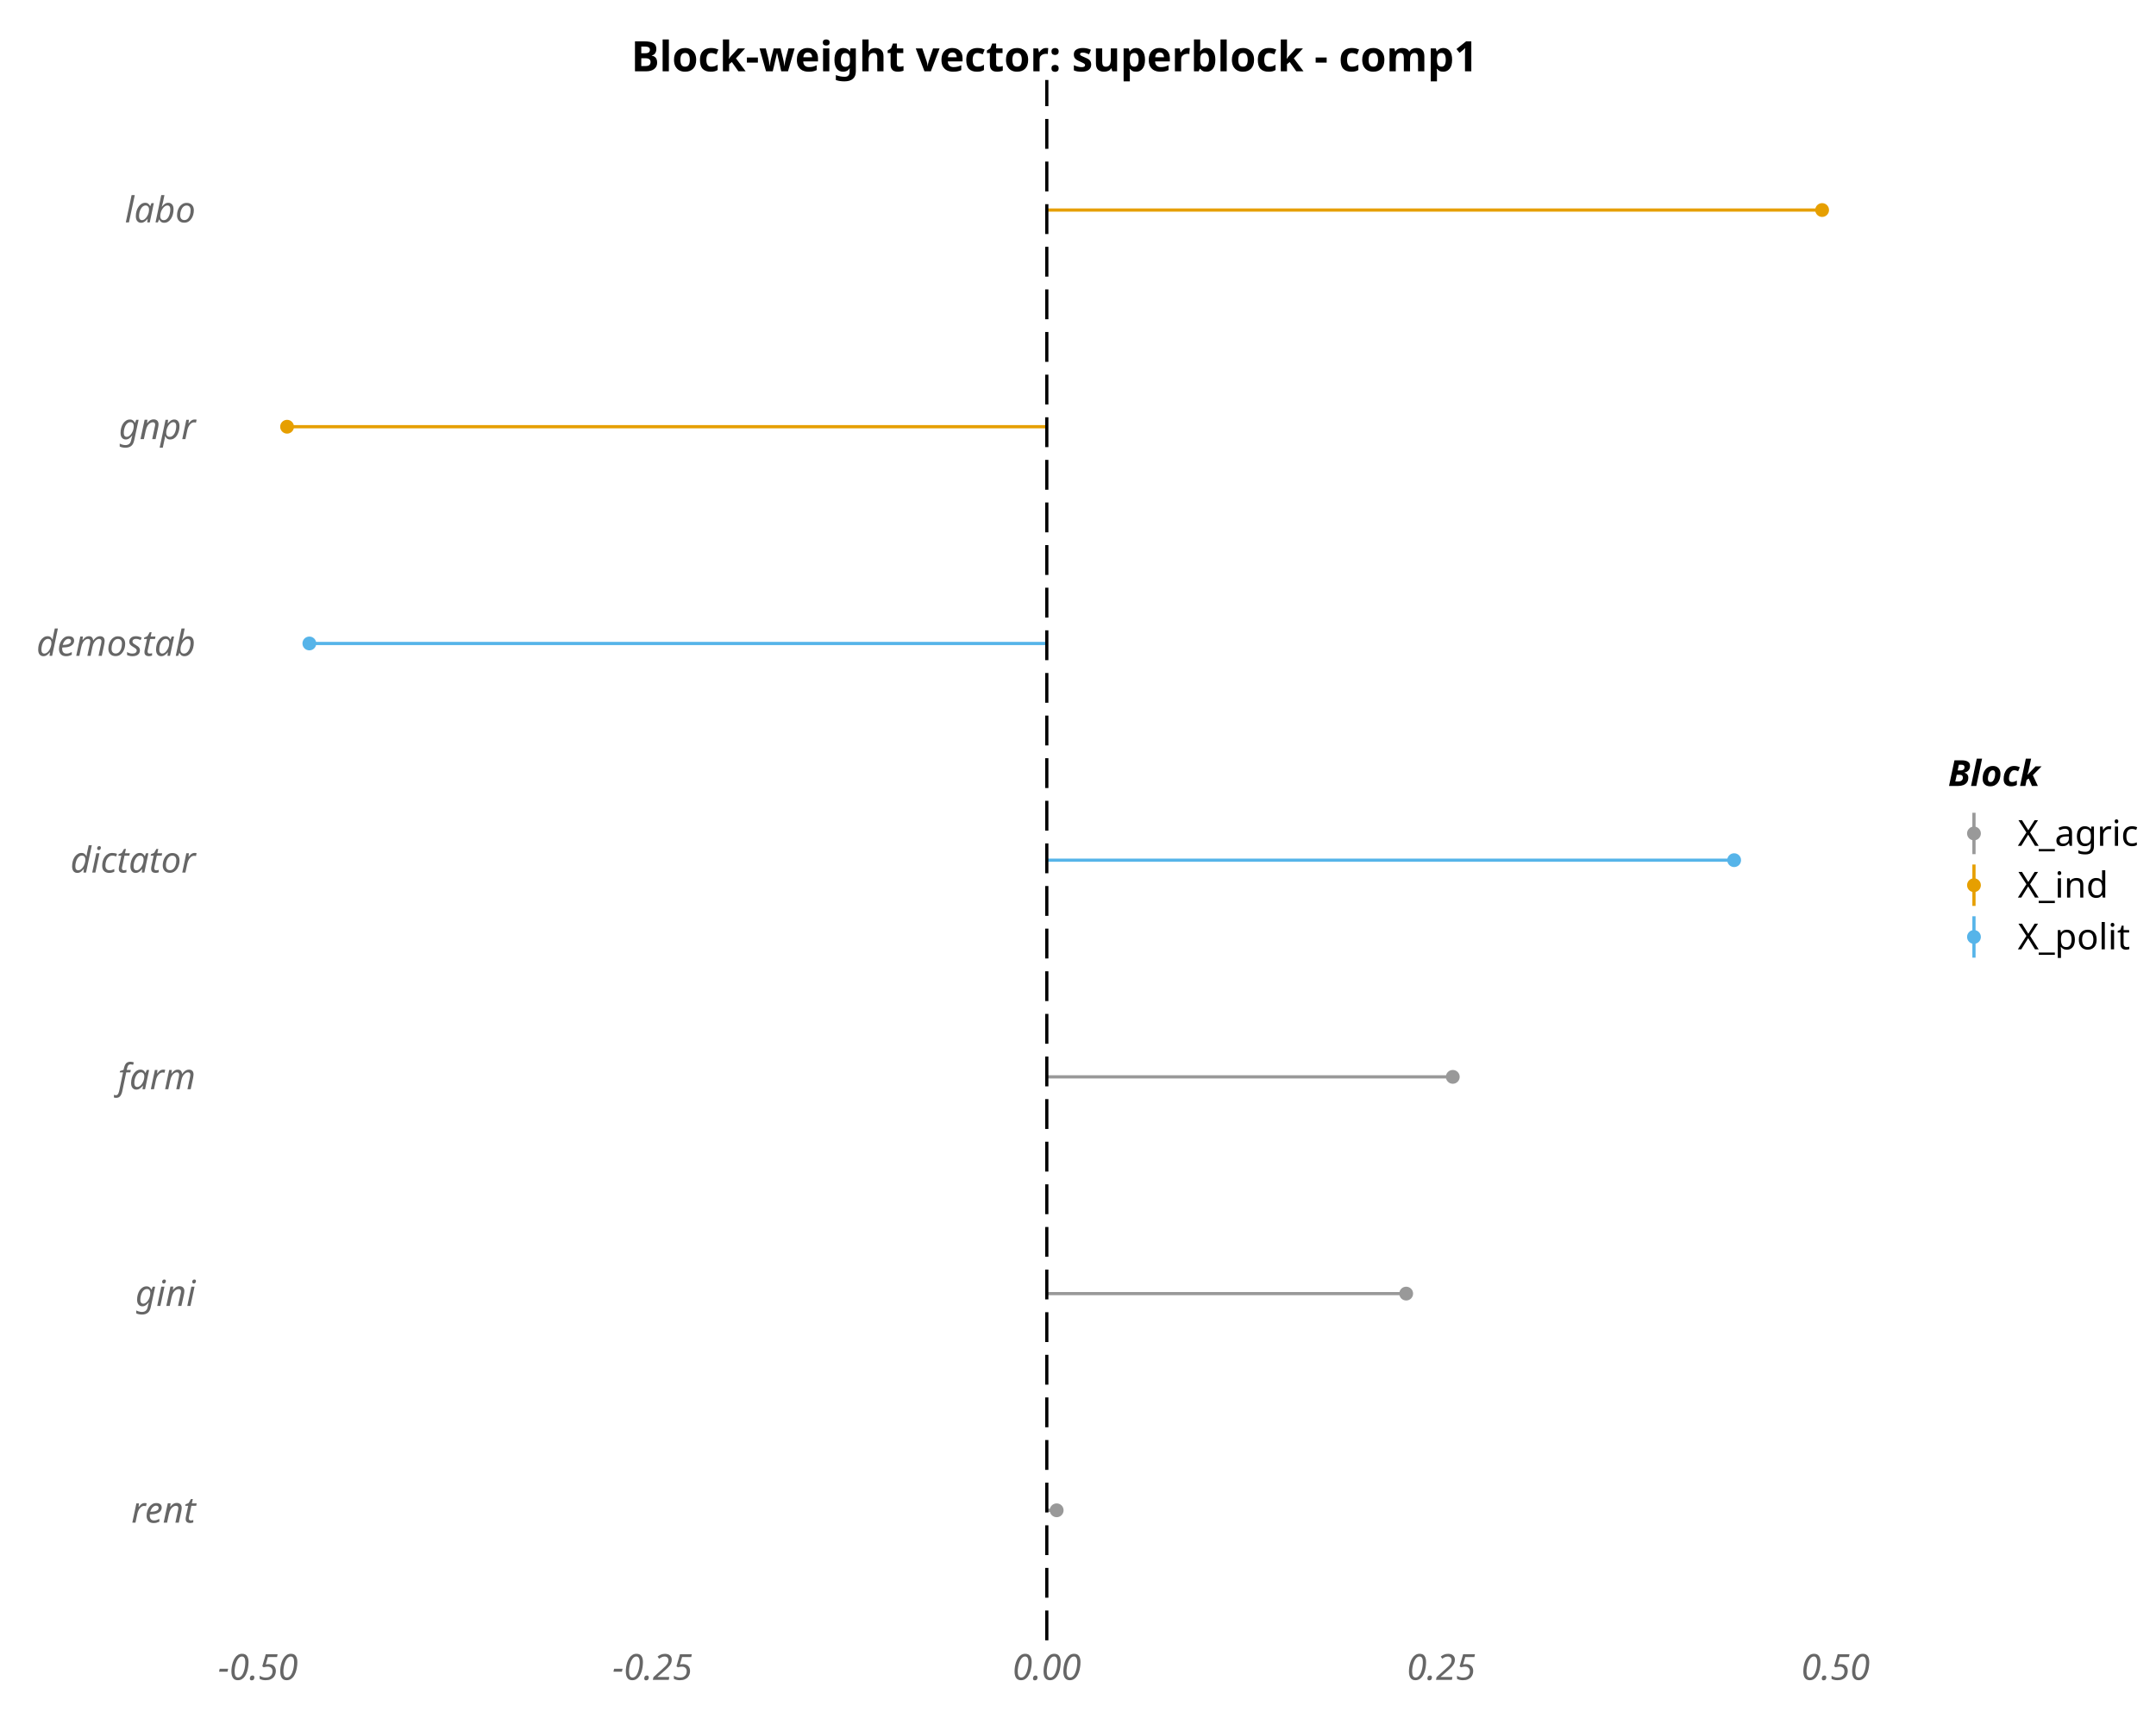
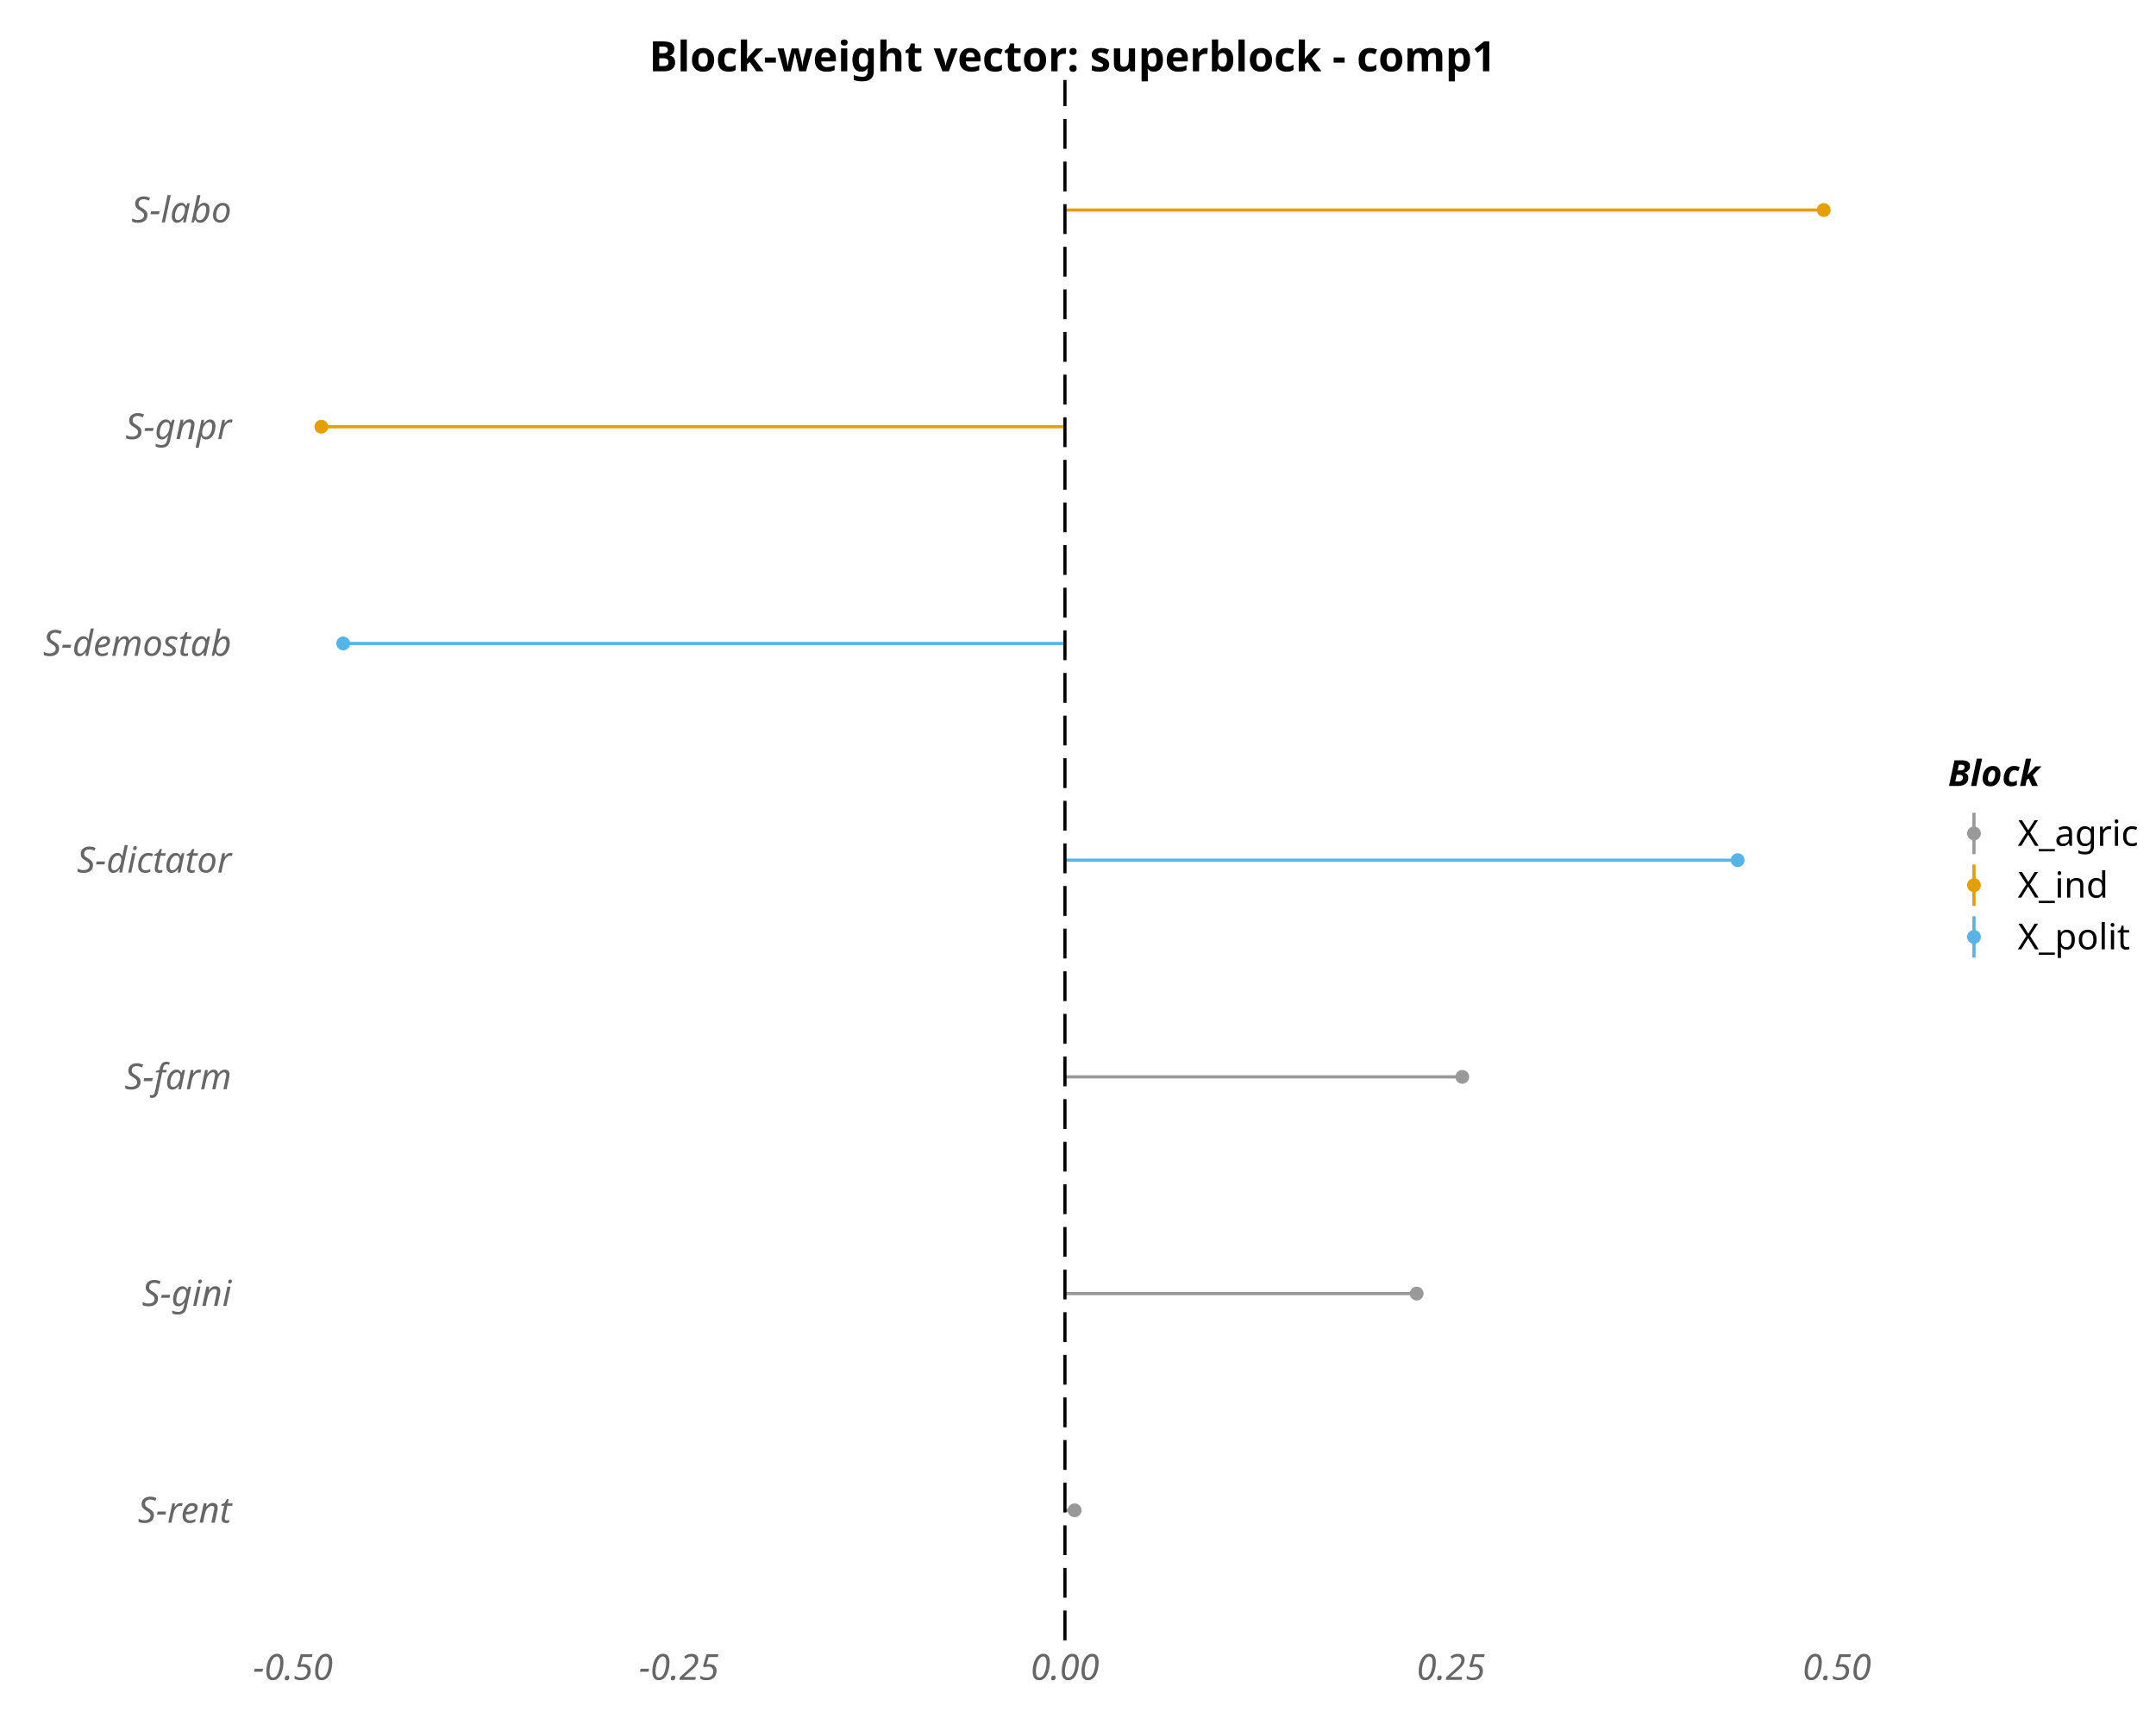
<svg xmlns="http://www.w3.org/2000/svg" class="svglite" data-engine-version="2.0" width="720.00pt" height="576.00pt" viewBox="0 0 720.00 576.00">
  <defs>
    <style type="text/css">
    .svglite line, .svglite polyline, .svglite polygon, .svglite path, .svglite rect, .svglite circle {
      fill: none;
      stroke: #000000;
      stroke-linecap: round;
      stroke-linejoin: round;
      stroke-miterlimit: 10.00;
    }
  </style>
  </defs>
  <rect width="100%" height="100%" style="stroke: none; fill: #FFFFFF;" />
  <defs>
    <clipPath id="cpMC4wMHw3MjAuMDB8MC4wMHw1NzYuMDA=">
      <rect x="0.00" y="0.00" width="720.00" height="576.00" />
    </clipPath>
  </defs>
  <g clip-path="url(#cpMC4wMHw3MjAuMDB8MC4wMHw1NzYuMDA=)">
    <rect x="0.00" y="0.00" width="720.00" height="576.00" style="stroke-width: 1.07; stroke: #FFFFFF; fill: #FFFFFF;" />
  </g>
  <defs>
-     <clipPath id="cpNzAuMjR8NjM0LjEzfDI2LjcxfDU0Ny43Mw==">
-       <rect x="70.24" y="26.71" width="563.89" height="521.01" />
+     <clipPath id="cpODIuMjR8NjM0LjEzfDI2LjcxfDU0Ny43Mw==">
+       <rect x="82.24" y="26.71" width="551.89" height="521.01" />
    </clipPath>
  </defs>
-   <g clip-path="url(#cpNzAuMjR8NjM0LjEzfDI2LjcxfDU0Ny43Mw==)">
-     <rect x="70.24" y="26.71" width="563.89" height="521.01" style="stroke-width: 1.07; stroke: none; fill: #FFFFFF;" />
-     <circle cx="608.50" cy="70.13" r="1.95" style="stroke-width: 0.71; stroke: #E69F00; fill: #E69F00;" />
-     <circle cx="95.87" cy="142.49" r="1.95" style="stroke-width: 0.71; stroke: #E69F00; fill: #E69F00;" />
-     <circle cx="103.31" cy="214.86" r="1.95" style="stroke-width: 0.71; stroke: #56B4E9; fill: #56B4E9;" />
-     <circle cx="579.12" cy="287.22" r="1.95" style="stroke-width: 0.71; stroke: #56B4E9; fill: #56B4E9;" />
-     <circle cx="485.16" cy="359.58" r="1.95" style="stroke-width: 0.71; stroke: #999999; fill: #999999;" />
-     <circle cx="469.60" cy="431.95" r="1.95" style="stroke-width: 0.71; stroke: #999999; fill: #999999;" />
-     <circle cx="352.88" cy="504.31" r="1.95" style="stroke-width: 0.71; stroke: #999999; fill: #999999;" />
-     <line x1="349.58" y1="70.13" x2="608.50" y2="70.13" style="stroke-width: 1.07; stroke: #E69F00; stroke-linecap: butt;" />
-     <line x1="349.58" y1="142.49" x2="95.87" y2="142.49" style="stroke-width: 1.07; stroke: #E69F00; stroke-linecap: butt;" />
-     <line x1="349.58" y1="214.86" x2="103.31" y2="214.86" style="stroke-width: 1.07; stroke: #56B4E9; stroke-linecap: butt;" />
-     <line x1="349.58" y1="287.22" x2="579.12" y2="287.22" style="stroke-width: 1.07; stroke: #56B4E9; stroke-linecap: butt;" />
-     <line x1="349.58" y1="359.58" x2="485.16" y2="359.58" style="stroke-width: 1.07; stroke: #999999; stroke-linecap: butt;" />
-     <line x1="349.58" y1="431.95" x2="469.60" y2="431.95" style="stroke-width: 1.07; stroke: #999999; stroke-linecap: butt;" />
-     <line x1="349.58" y1="504.31" x2="352.88" y2="504.31" style="stroke-width: 1.07; stroke: #999999; stroke-linecap: butt;" />
-     <line x1="349.58" y1="547.73" x2="349.58" y2="26.71" style="stroke-width: 1.07; stroke-dasharray: 9.96,4.27; stroke-linecap: butt;" />
+   <g clip-path="url(#cpODIuMjR8NjM0LjEzfDI2LjcxfDU0Ny43Mw==)">
+     <rect x="82.24" y="26.71" width="551.89" height="521.01" style="stroke-width: 1.07; stroke: none; fill: #FFFFFF;" />
+     <circle cx="609.04" cy="70.13" r="1.95" style="stroke-width: 0.71; stroke: #E69F00; fill: #E69F00;" />
+     <circle cx="107.32" cy="142.49" r="1.95" style="stroke-width: 0.71; stroke: #E69F00; fill: #E69F00;" />
+     <circle cx="114.61" cy="214.86" r="1.95" style="stroke-width: 0.71; stroke: #56B4E9; fill: #56B4E9;" />
+     <circle cx="580.29" cy="287.22" r="1.95" style="stroke-width: 0.71; stroke: #56B4E9; fill: #56B4E9;" />
+     <circle cx="488.33" cy="359.58" r="1.95" style="stroke-width: 0.71; stroke: #999999; fill: #999999;" />
+     <circle cx="473.10" cy="431.95" r="1.95" style="stroke-width: 0.71; stroke: #999999; fill: #999999;" />
+     <circle cx="358.87" cy="504.31" r="1.95" style="stroke-width: 0.71; stroke: #999999; fill: #999999;" />
+     <line x1="355.64" y1="70.13" x2="609.04" y2="70.13" style="stroke-width: 1.07; stroke: #E69F00; stroke-linecap: butt;" />
+     <line x1="355.64" y1="142.49" x2="107.32" y2="142.49" style="stroke-width: 1.07; stroke: #E69F00; stroke-linecap: butt;" />
+     <line x1="355.64" y1="214.86" x2="114.61" y2="214.86" style="stroke-width: 1.07; stroke: #56B4E9; stroke-linecap: butt;" />
+     <line x1="355.64" y1="287.22" x2="580.29" y2="287.22" style="stroke-width: 1.07; stroke: #56B4E9; stroke-linecap: butt;" />
+     <line x1="355.64" y1="359.58" x2="488.33" y2="359.58" style="stroke-width: 1.07; stroke: #999999; stroke-linecap: butt;" />
+     <line x1="355.64" y1="431.95" x2="473.10" y2="431.95" style="stroke-width: 1.07; stroke: #999999; stroke-linecap: butt;" />
+     <line x1="355.64" y1="504.31" x2="358.87" y2="504.31" style="stroke-width: 1.07; stroke: #999999; stroke-linecap: butt;" />
+     <line x1="355.64" y1="547.73" x2="355.64" y2="26.71" style="stroke-width: 1.07; stroke-dasharray: 9.96,4.27; stroke-linecap: butt;" />
  </g>
  <g clip-path="url(#cpMC4wMHw3MjAuMDB8MC4wMHw1NzYuMDA=)">
-     <text x="65.30" y="508.44" text-anchor="end" style="font-size: 12.00px; font-style: italic; fill: #666666; font-family: sans;" textLength="20.68px" lengthAdjust="spacingAndGlyphs">rent</text>
-     <text x="65.30" y="436.07" text-anchor="end" style="font-size: 12.00px; font-style: italic; fill: #666666; font-family: sans;" textLength="18.68px" lengthAdjust="spacingAndGlyphs">gini</text>
-     <text x="65.30" y="363.71" text-anchor="end" style="font-size: 12.00px; font-style: italic; fill: #666666; font-family: sans;" textLength="24.00px" lengthAdjust="spacingAndGlyphs">farm</text>
-     <text x="65.30" y="291.35" text-anchor="end" style="font-size: 12.00px; font-style: italic; fill: #666666; font-family: sans;" textLength="39.36px" lengthAdjust="spacingAndGlyphs">dictator</text>
-     <text x="65.30" y="218.99" text-anchor="end" style="font-size: 12.00px; font-style: italic; fill: #666666; font-family: sans;" textLength="52.71px" lengthAdjust="spacingAndGlyphs">demostab</text>
-     <text x="65.30" y="146.62" text-anchor="end" style="font-size: 12.00px; font-style: italic; fill: #666666; font-family: sans;" textLength="24.02px" lengthAdjust="spacingAndGlyphs">gnpr</text>
-     <text x="65.30" y="74.26" text-anchor="end" style="font-size: 12.00px; font-style: italic; fill: #666666; font-family: sans;" textLength="22.69px" lengthAdjust="spacingAndGlyphs">labo</text>
-     <text x="86.17" y="560.92" text-anchor="middle" style="font-size: 12.00px; font-style: italic; fill: #666666; font-family: sans;" textLength="27.35px" lengthAdjust="spacingAndGlyphs">-0.50</text>
-     <text x="217.88" y="560.92" text-anchor="middle" style="font-size: 12.00px; font-style: italic; fill: #666666; font-family: sans;" textLength="27.35px" lengthAdjust="spacingAndGlyphs">-0.25</text>
-     <text x="349.58" y="560.92" text-anchor="middle" style="font-size: 12.00px; font-style: italic; fill: #666666; font-family: sans;" textLength="23.36px" lengthAdjust="spacingAndGlyphs">0.00</text>
-     <text x="481.29" y="560.92" text-anchor="middle" style="font-size: 12.00px; font-style: italic; fill: #666666; font-family: sans;" textLength="23.36px" lengthAdjust="spacingAndGlyphs">0.25</text>
-     <text x="612.99" y="560.92" text-anchor="middle" style="font-size: 12.00px; font-style: italic; fill: #666666; font-family: sans;" textLength="23.36px" lengthAdjust="spacingAndGlyphs">0.50</text>
+     <text x="77.31" y="508.44" text-anchor="end" style="font-size: 12.00px; font-style: italic; fill: #666666; font-family: sans;" textLength="32.68px" lengthAdjust="spacingAndGlyphs">S-rent</text>
+     <text x="77.31" y="436.07" text-anchor="end" style="font-size: 12.00px; font-style: italic; fill: #666666; font-family: sans;" textLength="30.68px" lengthAdjust="spacingAndGlyphs">S-gini</text>
+     <text x="77.31" y="363.71" text-anchor="end" style="font-size: 12.00px; font-style: italic; fill: #666666; font-family: sans;" textLength="36.01px" lengthAdjust="spacingAndGlyphs">S-farm</text>
+     <text x="77.31" y="291.35" text-anchor="end" style="font-size: 12.00px; font-style: italic; fill: #666666; font-family: sans;" textLength="51.36px" lengthAdjust="spacingAndGlyphs">S-dictator</text>
+     <text x="77.31" y="218.99" text-anchor="end" style="font-size: 12.00px; font-style: italic; fill: #666666; font-family: sans;" textLength="64.71px" lengthAdjust="spacingAndGlyphs">S-demostab</text>
+     <text x="77.31" y="146.62" text-anchor="end" style="font-size: 12.00px; font-style: italic; fill: #666666; font-family: sans;" textLength="36.02px" lengthAdjust="spacingAndGlyphs">S-gnpr</text>
+     <text x="77.31" y="74.26" text-anchor="end" style="font-size: 12.00px; font-style: italic; fill: #666666; font-family: sans;" textLength="34.69px" lengthAdjust="spacingAndGlyphs">S-labo</text>
+     <text x="97.83" y="560.92" text-anchor="middle" style="font-size: 12.00px; font-style: italic; fill: #666666; font-family: sans;" textLength="27.35px" lengthAdjust="spacingAndGlyphs">-0.50</text>
+     <text x="226.74" y="560.92" text-anchor="middle" style="font-size: 12.00px; font-style: italic; fill: #666666; font-family: sans;" textLength="27.35px" lengthAdjust="spacingAndGlyphs">-0.25</text>
+     <text x="355.64" y="560.92" text-anchor="middle" style="font-size: 12.00px; font-style: italic; fill: #666666; font-family: sans;" textLength="23.36px" lengthAdjust="spacingAndGlyphs">0.00</text>
+     <text x="484.54" y="560.92" text-anchor="middle" style="font-size: 12.00px; font-style: italic; fill: #666666; font-family: sans;" textLength="23.36px" lengthAdjust="spacingAndGlyphs">0.25</text>
+     <text x="613.44" y="560.92" text-anchor="middle" style="font-size: 12.00px; font-style: italic; fill: #666666; font-family: sans;" textLength="23.36px" lengthAdjust="spacingAndGlyphs">0.50</text>
    <rect x="645.09" y="247.46" width="74.91" height="79.53" style="stroke-width: 1.07; stroke: none; fill: #FFFFFF;" />
    <text x="650.57" y="262.44" style="font-size: 12.00px; font-weight: bold; font-style: italic; font-family: sans;" textLength="29.35px" lengthAdjust="spacingAndGlyphs">Block</text>
    <circle cx="659.21" cy="278.30" r="1.95" style="stroke-width: 0.71; stroke: #999999; fill: #999999;" />
    <line x1="659.21" y1="285.22" x2="659.21" y2="271.39" style="stroke-width: 1.07; stroke: #999999; stroke-linecap: butt;" />
    <circle cx="659.21" cy="295.58" r="1.95" style="stroke-width: 0.71; stroke: #E69F00; fill: #E69F00;" />
    <line x1="659.21" y1="302.50" x2="659.21" y2="288.67" style="stroke-width: 1.07; stroke: #E69F00; stroke-linecap: butt;" />
    <circle cx="659.21" cy="312.86" r="1.95" style="stroke-width: 0.71; stroke: #56B4E9; fill: #56B4E9;" />
    <line x1="659.21" y1="319.78" x2="659.21" y2="305.95" style="stroke-width: 1.07; stroke: #56B4E9; stroke-linecap: butt;" />
    <text x="673.83" y="282.43" style="font-size: 12.00px; font-family: sans;" textLength="40.69px" lengthAdjust="spacingAndGlyphs">X_agric</text>
    <text x="673.83" y="299.71" style="font-size: 12.00px; font-family: sans;" textLength="30.69px" lengthAdjust="spacingAndGlyphs">X_ind</text>
    <text x="673.83" y="316.99" style="font-size: 12.00px; font-family: sans;" textLength="36.69px" lengthAdjust="spacingAndGlyphs">X_polit</text>
-     <text x="352.18" y="23.81" text-anchor="middle" style="font-size: 14.00px; font-weight: bold; font-family: sans;" textLength="251.38px" lengthAdjust="spacingAndGlyphs">Block-weight vector: superblock - comp1</text>
+     <text x="358.18" y="23.81" text-anchor="middle" style="font-size: 14.00px; font-weight: bold; font-family: sans;" textLength="251.38px" lengthAdjust="spacingAndGlyphs">Block-weight vector: superblock - comp1</text>
  </g>
</svg>
